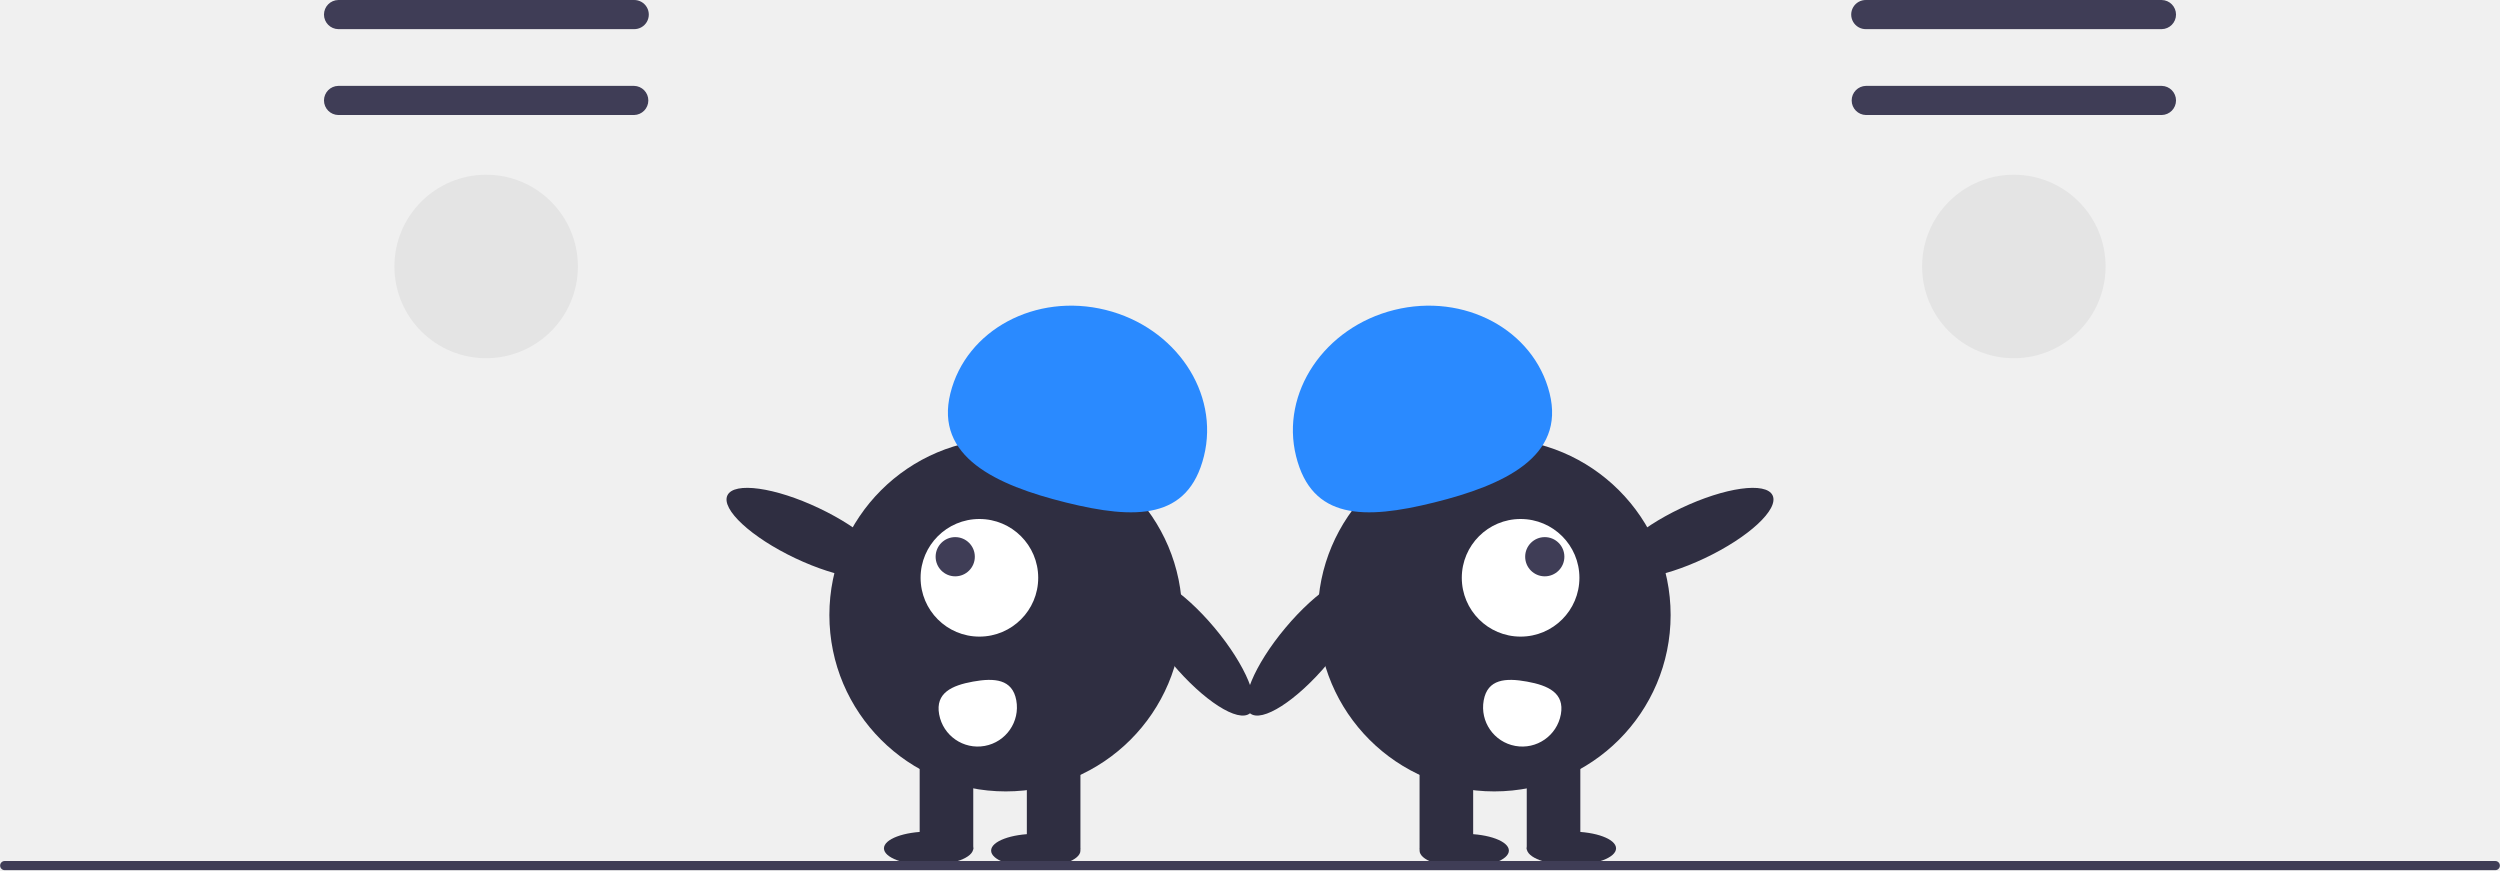
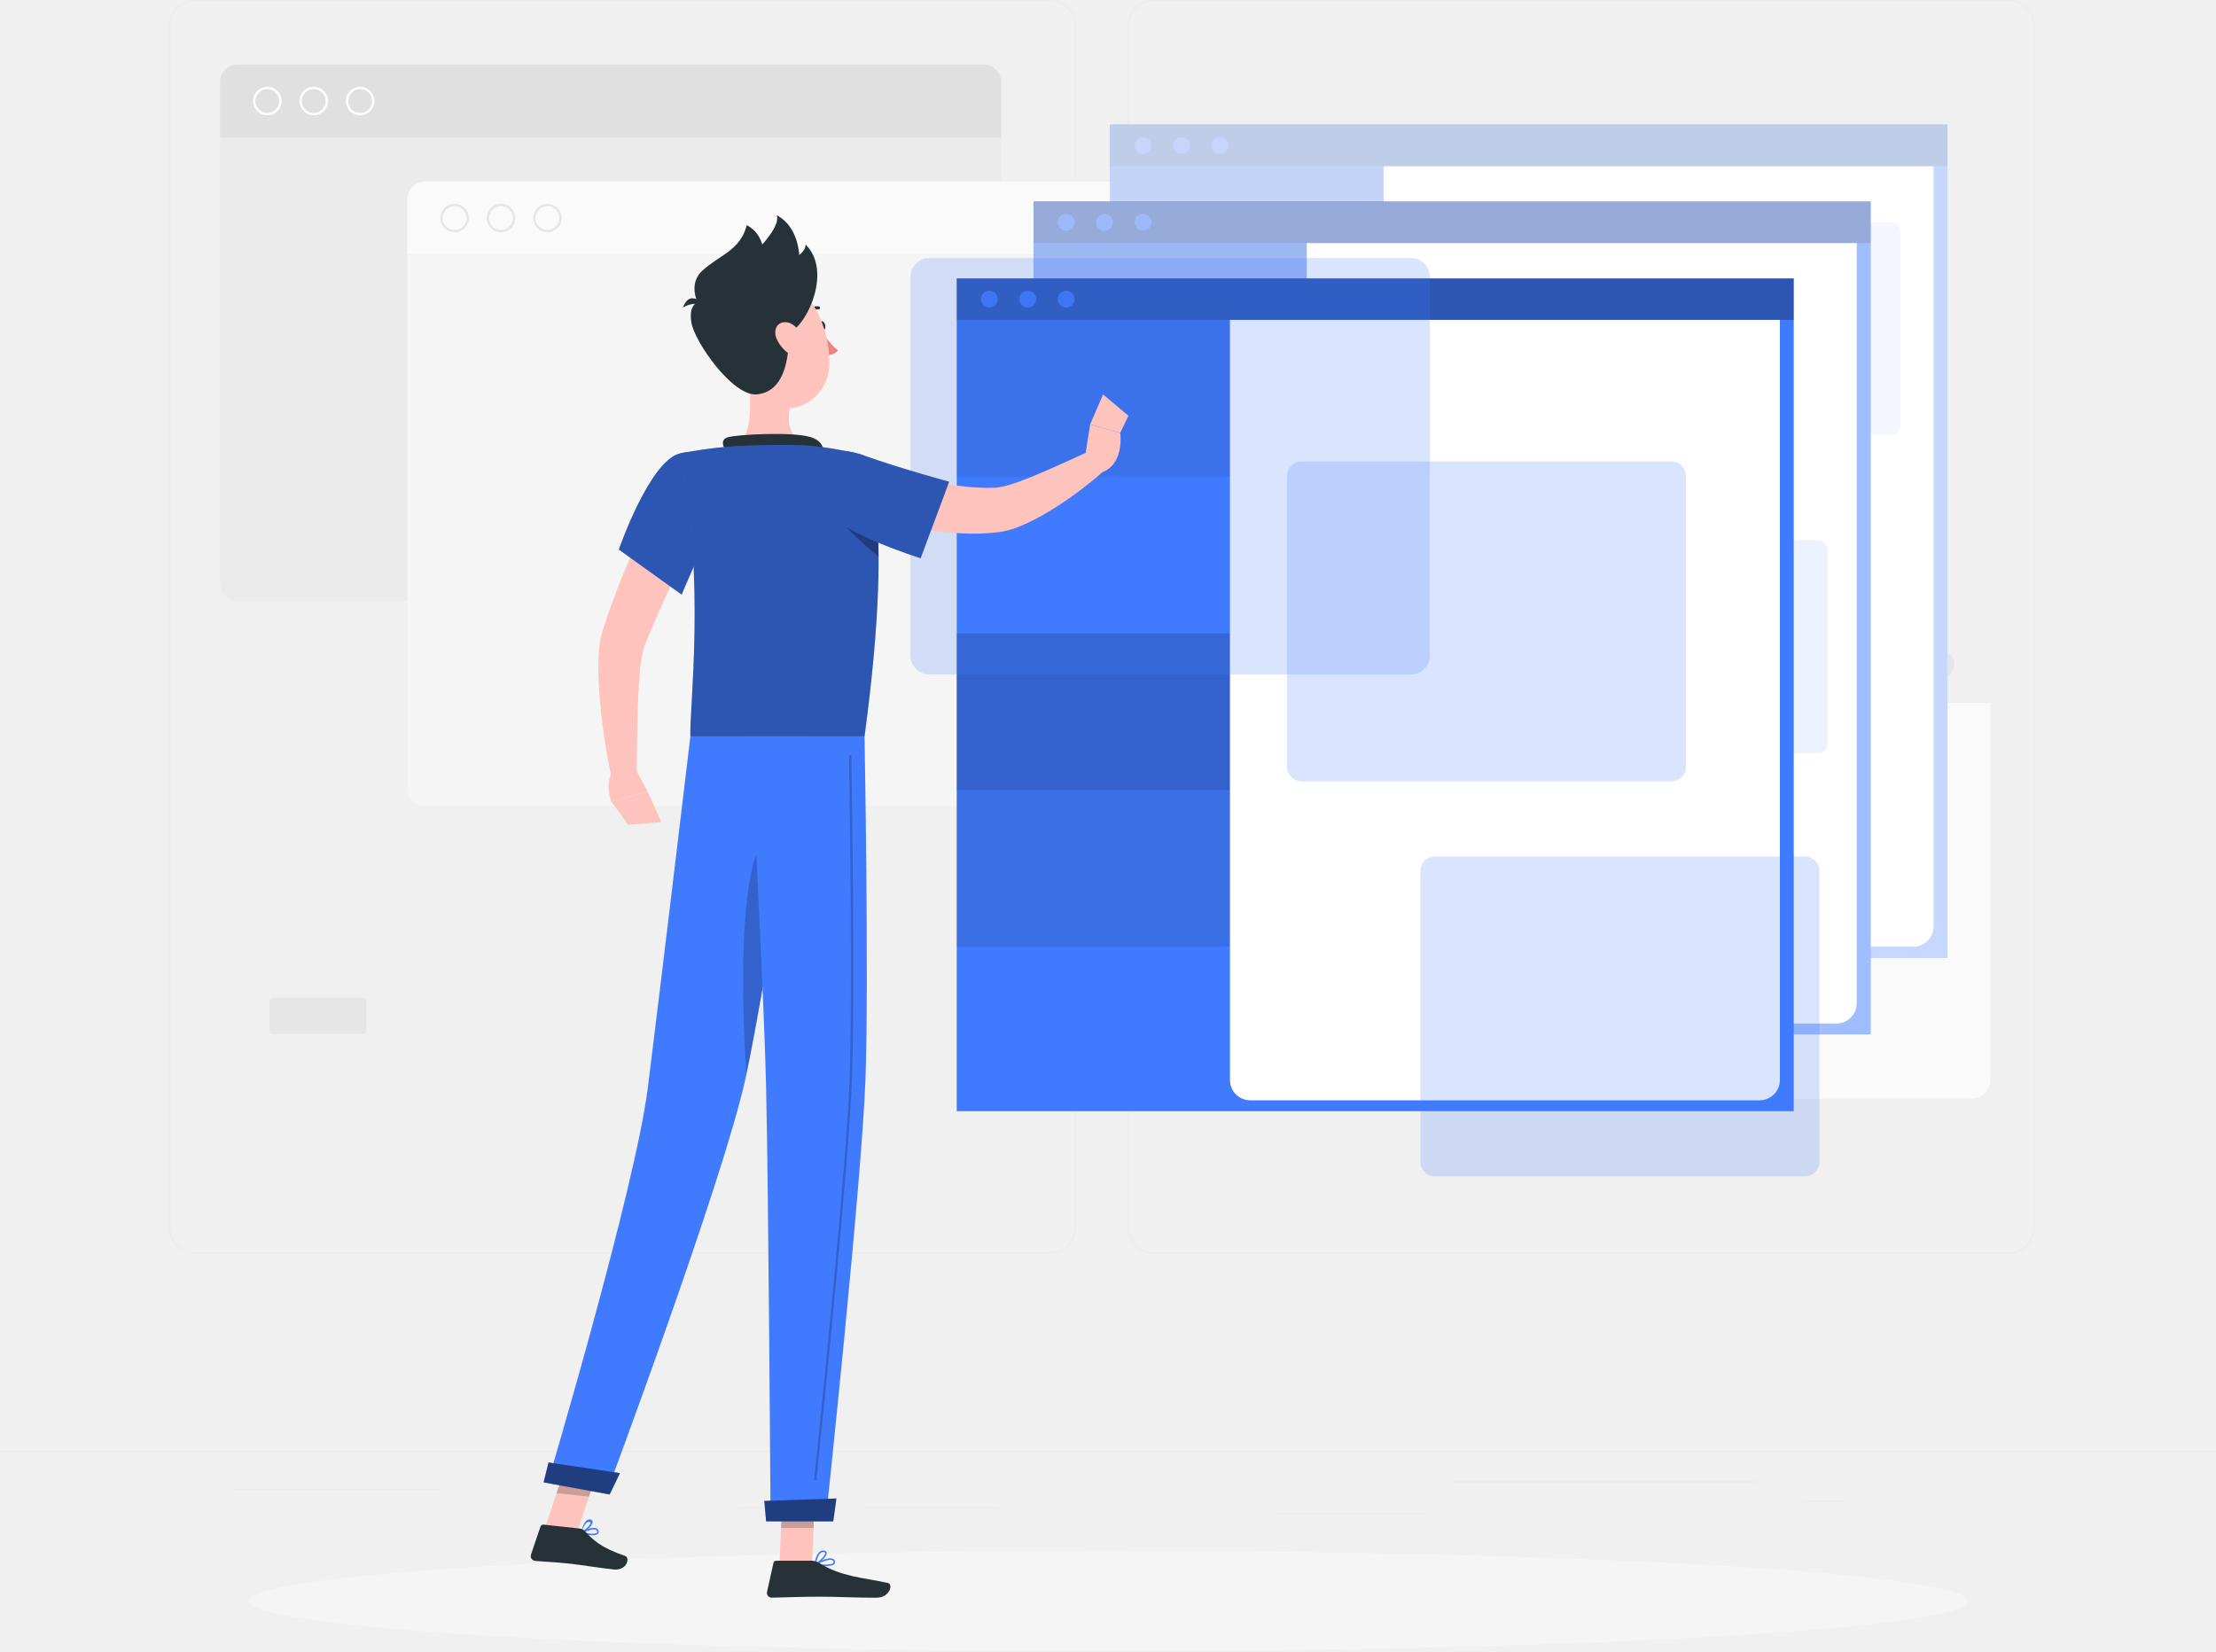
- <svg xmlns="http://www.w3.org/2000/svg" data-name="Layer 1" width="649.675" height="226.13" viewBox="0 0 649.675 226.13">
-   <path id="bcc0edba-f0dd-423b-bdfc-f2fa10ec70b3-240" data-name="Path 680" d="M363.083,336.935a3.788,3.788,0,0,0,0,7.575H439.918a3.788,3.788,0,1,0,0-7.575Z" transform="translate(-275.1623 -336.9351)" fill="#3f3d56" />
-   <path id="fa56b25f-6ad1-4bb0-b587-f288aecf2229-241" data-name="Path 681" d="M363.083,359.251a3.788,3.788,0,0,0,0,7.575H439.918a3.788,3.788,0,0,0,0-7.575Z" transform="translate(-275.1623 -336.9351)" fill="#3f3d56" />
-   <path id="b413f49f-a7ee-4528-83fd-849b3d17d98f-242" data-name="Path 682" d="M401.501,430.025a23.841,23.841,0,1,1,23.841-23.842h0A23.869,23.869,0,0,1,401.501,430.025Z" transform="translate(-275.1623 -336.9351)" fill="#e4e4e4" />
-   <path id="ba255611-006f-40c2-b981-3cbda4cfa311-243" data-name="Path 680" d="M760.083,336.935a3.788,3.788,0,1,0,0,7.575H836.918a3.788,3.788,0,0,0,0-7.575Z" transform="translate(-275.1623 -336.9351)" fill="#3f3d56" />
-   <path id="f7616677-88a5-4e4e-be2c-5696cf4c3e42-244" data-name="Path 681" d="M760.083,359.251a3.788,3.788,0,0,0,0,7.575H836.918a3.788,3.788,0,0,0,0-7.575Z" transform="translate(-275.1623 -336.9351)" fill="#3f3d56" />
-   <path id="b0ec98cc-856e-42d0-b3d1-ea9b3df6bb16-245" data-name="Path 682" d="M798.501,430.025a23.841,23.841,0,1,1,23.841-23.842h0A23.869,23.869,0,0,1,798.501,430.025Z" transform="translate(-275.1623 -336.9351)" fill="#e4e4e4" />
-   <ellipse cx="484.902" cy="475.492" rx="7.195" ry="22.919" transform="translate(-427.6749 372.9171) rotate(-64.62574)" fill="#2f2e41" />
-   <ellipse cx="585.287" cy="504.72" rx="7.195" ry="22.919" transform="translate(-462.6476 156.5308) rotate(-39.93837)" fill="#2f2e41" />
-   <circle cx="261.37" cy="159.826" r="45.839" fill="#2f2e41" />
-   <rect x="266.846" y="195.801" width="13.926" height="24.95" fill="#2f2e41" />
-   <rect x="238.994" y="195.801" width="13.926" height="24.95" fill="#2f2e41" />
-   <ellipse cx="269.167" cy="221.041" rx="11.605" ry="4.352" fill="#2f2e41" />
-   <ellipse cx="241.315" cy="220.461" rx="11.605" ry="4.352" fill="#2f2e41" />
-   <path d="M522.139,439.141c4.093-16.484,22.16-26.184,40.355-21.666s29.625,21.543,25.532,38.026-17.672,16.537-35.867,12.019S518.046,455.624,522.139,439.141Z" transform="translate(-275.1623 -336.9351)" fill="#2a8aff" />
-   <circle cx="254.517" cy="150.154" r="15.283" fill="#fff" />
-   <circle cx="248.235" cy="144.676" r="5.094" fill="#3f3d56" />
-   <path d="M539.266,518.929a10.188,10.188,0,0,1-20.047,3.649h0l-.004-.02c-1.002-5.537,3.279-7.496,8.816-8.499S538.264,513.392,539.266,518.929Z" transform="translate(-275.1623 -336.9351)" fill="#fff" />
-   <ellipse cx="715.098" cy="475.492" rx="22.919" ry="7.195" transform="translate(-409.9374 15.37692) rotate(-25.37426)" fill="#2f2e41" />
-   <ellipse cx="614.713" cy="504.72" rx="22.919" ry="7.195" transform="translate(-442.0593 315.0959) rotate(-50.06163)" fill="#2f2e41" />
-   <circle cx="388.306" cy="159.826" r="45.839" fill="#2f2e41" />
-   <rect x="368.904" y="195.801" width="13.926" height="24.95" fill="#2f2e41" />
-   <rect x="396.755" y="195.801" width="13.926" height="24.95" fill="#2f2e41" />
-   <ellipse cx="380.509" cy="221.041" rx="11.605" ry="4.352" fill="#2f2e41" />
-   <ellipse cx="408.36" cy="220.461" rx="11.605" ry="4.352" fill="#2f2e41" />
-   <path d="M677.861,439.141c-4.093-16.484-22.16-26.184-40.355-21.666s-29.625,21.543-25.532,38.026,17.672,16.537,35.867,12.019S681.954,455.624,677.861,439.141Z" transform="translate(-275.1623 -336.9351)" fill="#2a8aff" />
-   <circle cx="395.159" cy="150.154" r="15.283" fill="#fff" />
-   <circle cx="401.44" cy="144.676" r="5.094" fill="#3f3d56" />
-   <path d="M660.734,518.929a10.188,10.188,0,0,0,20.047,3.649h0l.004-.02c1.002-5.537-3.279-7.496-8.816-8.499S661.736,513.392,660.734,518.929Z" transform="translate(-275.1623 -336.9351)" fill="#fff" />
-   <path d="M923.647,563.065H276.353a1.191,1.191,0,0,1,0-2.381H923.647a1.191,1.191,0,0,1,0,2.381Z" transform="translate(-275.1623 -336.9351)" fill="#3f3d56" />
+ <svg xmlns="http://www.w3.org/2000/svg" version="1.1" x="0px" y="0px" style="enable-background:new 0 0 500 500;" xml:space="preserve" viewBox="0 54.95 500 372.62">
+   <g id="Background_Complete">
+     <g>
+       <rect y="382.398" style="fill:#EBEBEB;" width="500" height="0.25" />
+       <rect x="288.404" y="396.342" style="fill:#EBEBEB;" width="33.122" height="0.25" />
+       <rect x="407.085" y="393.629" style="fill:#EBEBEB;" width="8.693" height="0.25" />
+       <rect x="327.667" y="389.208" style="fill:#EBEBEB;" width="68.919" height="0.25" />
+       <rect x="194.843" y="395.111" style="fill:#EBEBEB;" width="30.304" height="0.25" />
+       <rect x="166.717" y="395.111" style="fill:#EBEBEB;" width="19.222" height="0.25" />
+       <rect x="52.459" y="390.888" style="fill:#EBEBEB;" width="46.838" height="0.25" />
+       <path style="fill:#EBEBEB;" d="M237.014,337.8H43.915c-3.147,0-5.708-2.561-5.708-5.708V60.66c0-3.147,2.561-5.708,5.708-5.708    h193.099c3.146,0,5.707,2.561,5.707,5.708v271.432C242.721,335.239,240.16,337.8,237.014,337.8z M43.915,55.203    c-3.01,0-5.458,2.448-5.458,5.458v271.432c0,3.01,2.448,5.458,5.458,5.458h193.099c3.009,0,5.457-2.448,5.457-5.458V60.66    c0-3.009-2.448-5.458-5.457-5.458H43.915z" />
+       <path style="fill:#EBEBEB;" d="M453.31,337.8H260.212c-3.147,0-5.707-2.561-5.707-5.708V60.66c0-3.147,2.561-5.708,5.707-5.708    H453.31c3.148,0,5.708,2.561,5.708,5.708v271.432C459.019,335.239,456.458,337.8,453.31,337.8z M260.212,55.203    c-3.009,0-5.457,2.448-5.457,5.458v271.432c0,3.01,2.448,5.458,5.457,5.458H453.31c3.01,0,5.458-2.448,5.458-5.458V60.66    c0-3.009-2.448-5.458-5.458-5.458H260.212z" />
+     </g>
+     <g>
+       <g>
+         <g>
+           <path style="fill:#E6E6E6;" d="M438.676,169.109c0-2.266-1.854-4.12-4.12-4.12H306.218c-2.266,0-4.12,1.854-4.12,4.12v13.262      h136.578V169.109z" />
+           <path style="fill:#FFFFFF;" d="M408.48,173.681c0,1.72-1.395,3.115-3.115,3.115s-3.115-1.395-3.115-3.115      c0-1.721,1.395-3.115,3.115-3.115S408.48,171.96,408.48,173.681z" />
+           <path style="fill:#FFFFFF;" d="M419.519,173.681c0,1.72-1.395,3.115-3.115,3.115s-3.115-1.395-3.115-3.115      c0-1.721,1.395-3.115,3.115-3.115S419.519,171.96,419.519,173.681z" />
+           <circle style="fill:#FFFFFF;" cx="427.442" cy="173.681" r="3.115" />
+           <path style="fill:#F0F0F0;" d="M306.218,271.691h128.339c2.266,0,4.12-1.854,4.12-4.12v-85.199H302.098v85.199      C302.098,269.837,303.952,271.691,306.218,271.691z" />
+         </g>
+         <g>
+           <path style="fill:#F0F0F0;" d="M449.102,200.299c0-2.266-1.854-4.12-4.12-4.12H316.644c-2.266,0-4.12,1.854-4.12,4.12v13.262      h136.578V200.299z" />
+           <path style="fill:#E6E6E6;" d="M418.906,204.87c0,1.721-1.395,3.115-3.115,3.115c-1.721,0-3.115-1.395-3.115-3.115      c0-1.72,1.395-3.115,3.115-3.115C417.512,201.755,418.906,203.149,418.906,204.87z" />
+           <path style="fill:#E6E6E6;" d="M429.945,204.87c0,1.721-1.395,3.115-3.115,3.115c-1.721,0-3.115-1.395-3.115-3.115      c0-1.72,1.395-3.115,3.115-3.115C428.55,201.755,429.945,203.149,429.945,204.87z" />
+           <path style="fill:#E6E6E6;" d="M440.983,204.87c0,1.721-1.395,3.115-3.115,3.115c-1.721,0-3.115-1.395-3.115-3.115      c0-1.72,1.395-3.115,3.115-3.115C439.588,201.755,440.983,203.149,440.983,204.87z" />
+           <path style="fill:#FAFAFA;" d="M316.644,302.88h128.339c2.266,0,4.12-1.854,4.12-4.12v-85.199H312.524v85.199      C312.524,301.026,314.378,302.88,316.644,302.88z" />
+         </g>
+       </g>
+       <g>
+         <g>
+           <path style="fill:#E0E0E0;" d="M49.664,73.415c0-2.149,1.758-3.908,3.908-3.908H221.97c2.149,0,3.908,1.758,3.908,3.908v12.579      H49.664V73.415z" />
+           <path style="fill:#FFFFFF;" d="M81.259,80.961c-1.771,0-3.211-1.44-3.211-3.211s1.44-3.211,3.211-3.211s3.211,1.44,3.211,3.211      S83.029,80.961,81.259,80.961z M81.259,75.052c-1.488,0-2.699,1.21-2.699,2.698s1.211,2.698,2.699,2.698      c1.488,0,2.699-1.211,2.699-2.698S82.747,75.052,81.259,75.052z" />
+           <path style="fill:#FFFFFF;" d="M70.789,80.961c-1.771,0-3.21-1.44-3.21-3.211s1.439-3.211,3.21-3.211S74,75.98,74,77.75      S72.56,80.961,70.789,80.961z M70.789,75.052c-1.487,0-2.698,1.21-2.698,2.698s1.211,2.698,2.698,2.698      c1.488,0,2.699-1.211,2.699-2.698S72.277,75.052,70.789,75.052z" />
+           <path style="fill:#FFFFFF;" d="M60.319,80.961c-1.771,0-3.21-1.44-3.21-3.211s1.439-3.211,3.21-3.211s3.211,1.44,3.211,3.211      S62.09,80.961,60.319,80.961z M60.319,75.052c-1.487,0-2.698,1.21-2.698,2.698s1.211,2.698,2.698,2.698      c1.488,0,2.699-1.211,2.699-2.698S61.808,75.052,60.319,75.052z" />
+           <path style="fill:#EBEBEB;" d="M53.571,190.561H221.97c2.149,0,3.908-1.758,3.908-3.908V85.993H49.664v100.66      C49.664,188.803,51.422,190.561,53.571,190.561z" />
+         </g>
+         <g>
+           <path style="fill:#FAFAFA;" d="M91.914,99.814c0-2.149,1.758-3.908,3.908-3.908h168.399c2.149,0,3.908,1.758,3.908,3.908v12.579      H91.914V99.814z" />
+           <path style="fill:#E6E6E6;" d="M123.509,107.361c-1.771,0-3.21-1.44-3.21-3.211c0-1.771,1.439-3.211,3.21-3.211      s3.211,1.44,3.211,3.211C126.72,105.921,125.28,107.361,123.509,107.361z M123.509,101.452c-1.487,0-2.698,1.211-2.698,2.699      c0,1.488,1.211,2.698,2.698,2.698c1.488,0,2.699-1.21,2.699-2.698C126.208,102.662,124.997,101.452,123.509,101.452z" />
+           <path style="fill:#E6E6E6;" d="M113.04,107.361c-1.771,0-3.211-1.44-3.211-3.211c0-1.771,1.44-3.211,3.211-3.211      c1.771,0,3.21,1.44,3.21,3.211C116.25,105.921,114.811,107.361,113.04,107.361z M113.04,101.452      c-1.488,0-2.699,1.211-2.699,2.699c0,1.488,1.211,2.698,2.699,2.698c1.487,0,2.698-1.21,2.698-2.698      C115.739,102.662,114.528,101.452,113.04,101.452z" />
+           <path style="fill:#E6E6E6;" d="M102.571,107.361c-1.771,0-3.211-1.44-3.211-3.211c0-1.771,1.44-3.211,3.211-3.211      s3.21,1.44,3.21,3.211C105.781,105.921,104.341,107.361,102.571,107.361z M102.571,101.452c-1.488,0-2.699,1.211-2.699,2.699      c0,1.488,1.211,2.698,2.699,2.698c1.487,0,2.698-1.21,2.698-2.698C105.269,102.662,104.058,101.452,102.571,101.452z" />
+           <path style="fill:#F5F5F5;" d="M95.822,236.811h168.399c2.149,0,3.908-1.758,3.908-3.908v-120.51H91.914v120.51      C91.914,235.053,93.673,236.811,95.822,236.811z" />
+         </g>
+       </g>
+       <g>
+         <path style="fill:#E6E6E6;" d="M349.108,121.292h-59.407c-0.714,0-1.298,0.584-1.298,1.298v9.759     c0,0.714,0.584,1.298,1.298,1.298h59.407c0.714,0,1.298-0.584,1.298-1.298v-9.759     C350.406,121.876,349.822,121.292,349.108,121.292z" />
+         <path style="fill:#F0F0F0;" d="M393.241,100.346l-103.545,0.651c-0.714,0.003-1.295,0.589-1.293,1.303l0.039,9.758     c0.003,0.714,0.589,1.295,1.303,1.292l103.545-0.651c0.714-0.003,1.295-0.589,1.292-1.303l-0.039-9.758     C394.541,100.925,393.955,100.343,393.241,100.346z" />
+         <path style="fill:#F0F0F0;" d="M370.548,80.051h-80.847c-0.714,0-1.298,0.584-1.298,1.298v9.758c0,0.714,0.584,1.298,1.298,1.298     h80.847c0.714,0,1.298-0.584,1.298-1.298v-9.758C371.846,80.635,371.262,80.051,370.548,80.051z" />
+       </g>
+       <g>
+         <path style="fill:#E6E6E6;" d="M82.027,280.113H61.428c-0.345,0-0.628,0.282-0.628,0.628v6.945c0,0.345,0.282,0.628,0.628,0.628     h20.599c0.345,0,0.628-0.282,0.628-0.628v-6.945C82.654,280.395,82.372,280.113,82.027,280.113z" />
+         <path style="fill:#F0F0F0;" d="M97.753,266.573l-36.498,0.432c-0.252,0.002-0.457,0.391-0.455,0.865l0.014,6.478     c0.001,0.474,0.208,0.86,0.459,0.858l36.498-0.432c0.252-0.002,0.457-0.391,0.456-0.865l-0.014-6.478     C98.211,266.957,98.004,266.571,97.753,266.573z" />
+         <path style="fill:#F0F0F0;" d="M89.584,253.466H61.428c-0.345,0-0.628,0.283-0.628,0.628v6.945c0,0.345,0.282,0.628,0.628,0.628     h28.156c0.345,0,0.628-0.283,0.628-0.628v-6.945C90.212,253.748,89.929,253.466,89.584,253.466z" />
+         <path style="fill:#F0F0F0;" d="M97.753,306.544l-36.498,0.432c-0.252,0.002-0.457,0.391-0.455,0.865l0.014,6.478     c0.001,0.474,0.208,0.86,0.459,0.858l36.498-0.432c0.252-0.002,0.457-0.391,0.456-0.865l-0.014-6.478     C98.211,306.928,98.004,306.542,97.753,306.544z" />
+         <path style="fill:#F0F0F0;" d="M89.584,293.436H61.428c-0.345,0-0.628,0.283-0.628,0.628v6.945c0,0.345,0.282,0.628,0.628,0.628     h28.156c0.345,0,0.628-0.282,0.628-0.628v-6.945C90.212,293.719,89.929,293.436,89.584,293.436z" />
+       </g>
+     </g>
+   </g>
+   <g id="Background_Simple" style="display:none;">
+     <g style="display:inline;">
+       <path style="fill:#407BFF;" d="M285.931,179.931c-52.773,21.871-91.899-45.863-135.607-56.814    c-53.488-13.401-96.907,35.48-80.909,86.701c13.718,43.921,55.174,42.911,87.513,65.033    c44.161,30.21,62.776,76.389,119.735,90.309c110.051,26.895,142.648-131.355,116.184-214.316    c-9.129-28.619-18.4-52.367-53.643-41.902C307.23,118.437,307.667,170.923,285.931,179.931z" />
+       <path style="opacity:0.9;fill:#FFFFFF;" d="M285.931,179.931c-52.773,21.871-91.899-45.863-135.607-56.814    c-53.488-13.401-96.907,35.48-80.909,86.701c13.718,43.921,55.174,42.911,87.513,65.033    c44.161,30.21,62.776,76.389,119.735,90.309c110.051,26.895,142.648-131.355,116.184-214.316    c-9.129-28.619-18.4-52.367-53.643-41.902C307.23,118.437,307.667,170.923,285.931,179.931z" />
+     </g>
+   </g>
+   <g id="Shadow_1_">
+     <ellipse id="_x3C_Path_x3E__66_" style="fill:#F5F5F5;" cx="250" cy="416.238" rx="193.889" ry="11.323" />
+   </g>
+   <g id="Windows">
+     <g>
+       <g>
+         <rect x="250.54" y="83.113" style="fill:#407BFF;" width="188.855" height="187.922" />
+         <rect x="250.54" y="92.463" style="opacity:0.1;" width="61.65" height="35.368" />
+         <rect x="250.54" y="163.199" style="opacity:0.2;" width="61.65" height="35.368" />
+         <rect x="250.54" y="198.567" style="opacity:0.1;" width="61.65" height="35.368" />
+         <path style="fill:#FFFFFF;" d="M431.686,268.583H316.773c-2.531,0-4.583-2.052-4.583-4.583V92.463h124.079v171.536     C436.269,266.531,434.217,268.583,431.686,268.583z" />
+         <rect x="250.54" y="83.113" style="opacity:0.3;" width="188.855" height="9.35" />
+         <circle style="opacity:0.8;fill:#407BFF;" cx="257.898" cy="87.788" r="1.903" />
+         <circle style="opacity:0.8;fill:#407BFF;" cx="266.565" cy="87.788" r="1.903" />
+         <circle style="opacity:0.8;fill:#407BFF;" cx="275.233" cy="87.788" r="1.903" />
+         <path style="opacity:0.2;fill:#407BFF;" d="M396.929,172.636H324.62c-1.567,0-2.849-1.282-2.849-2.849v-56.843     c0-1.567,1.282-2.849,2.849-2.849h72.309c1.567,0,2.849,1.282,2.849,2.849v56.843     C399.778,171.354,398.496,172.636,396.929,172.636z" />
+         <path style="opacity:0.2;fill:#407BFF;" d="M426.629,153.161h-55.54c-1.204,0-2.188-0.985-2.188-2.188v-43.661     c0-1.204,0.985-2.188,2.188-2.188h55.54c1.204,0,2.188,0.985,2.188,2.188v43.661     C428.817,152.176,427.833,153.161,426.629,153.161z" />
+         <path style="opacity:0.2;fill:#407BFF;" d="M395.559,240.85h-55.54c-1.204,0-2.188-0.985-2.188-2.188v-43.661     c0-1.204,0.985-2.188,2.188-2.188h55.54c1.203,0,2.188,0.985,2.188,2.188v43.661C397.747,239.865,396.762,240.85,395.559,240.85z     " />
+         <rect x="250.54" y="83.113" style="opacity:0.7;fill:#FFFFFF;" width="188.855" height="187.922" />
+       </g>
+       <g>
+         <rect x="233.204" y="100.448" style="fill:#407BFF;" width="188.855" height="187.922" />
+         <rect x="233.204" y="109.798" style="opacity:0.1;" width="61.65" height="35.368" />
+         <rect x="233.204" y="180.534" style="opacity:0.2;" width="61.65" height="35.368" />
+         <rect x="233.204" y="215.902" style="opacity:0.1;" width="61.65" height="35.368" />
+         <path style="fill:#FFFFFF;" d="M414.351,285.918H299.438c-2.531,0-4.583-2.052-4.583-4.583V109.798h124.079v171.536     C418.934,283.866,416.882,285.918,414.351,285.918z" />
+         <rect x="233.204" y="100.448" style="opacity:0.3;" width="188.855" height="9.35" />
+         <circle style="opacity:0.8;fill:#407BFF;" cx="240.563" cy="105.123" r="1.903" />
+         <circle style="opacity:0.8;fill:#407BFF;" cx="249.23" cy="105.123" r="1.903" />
+         <circle style="opacity:0.8;fill:#407BFF;" cx="257.898" cy="105.123" r="1.903" />
+         <path style="opacity:0.2;fill:#407BFF;" d="M379.593,189.971h-72.309c-1.567,0-2.849-1.282-2.849-2.849v-56.843     c0-1.567,1.282-2.849,2.849-2.849h72.309c1.567,0,2.849,1.282,2.849,2.849v56.843     C382.442,188.689,381.16,189.971,379.593,189.971z" />
+         <path style="opacity:0.2;fill:#407BFF;" d="M410.212,224.877h-55.54c-1.204,0-2.188-0.985-2.188-2.188v-43.661     c0-1.204,0.985-2.188,2.188-2.188h55.54c1.203,0,2.188,0.985,2.188,2.188v43.661     C412.401,223.892,411.416,224.877,410.212,224.877z" />
+         <path style="opacity:0.2;fill:#407BFF;" d="M378.224,258.185h-55.54c-1.203,0-2.188-0.985-2.188-2.188v-43.661     c0-1.204,0.985-2.188,2.188-2.188h55.54c1.203,0,2.188,0.985,2.188,2.188v43.661     C380.412,257.201,379.427,258.185,378.224,258.185z" />
+         <rect x="233.204" y="100.448" style="opacity:0.5;fill:#FFFFFF;" width="188.855" height="187.922" />
+       </g>
+       <g>
+         <rect x="215.869" y="117.784" style="fill:#407BFF;" width="188.855" height="187.922" />
+         <rect x="215.869" y="127.134" style="opacity:0.1;" width="61.65" height="35.368" />
+         <rect x="215.869" y="197.87" style="opacity:0.2;" width="61.65" height="35.368" />
+         <rect x="215.869" y="233.237" style="opacity:0.1;" width="61.65" height="35.368" />
+         <path style="fill:#FFFFFF;" d="M397.016,303.253H282.103c-2.531,0-4.583-2.052-4.583-4.583V127.134h124.079V298.67     C401.599,301.201,399.547,303.253,397.016,303.253z" />
+         <rect x="215.869" y="117.784" style="opacity:0.3;" width="188.855" height="9.35" />
+         <circle style="opacity:0.8;fill:#407BFF;" cx="223.227" cy="122.459" r="1.903" />
+         <path style="opacity:0.8;fill:#407BFF;" d="M233.798,122.459c0,1.051-0.852,1.903-1.903,1.903c-1.051,0-1.903-0.852-1.903-1.903     c0-1.051,0.852-1.903,1.903-1.903C232.946,120.556,233.798,121.408,233.798,122.459z" />
+         <circle style="opacity:0.8;fill:#407BFF;" cx="240.563" cy="122.459" r="1.903" />
+         <path style="opacity:0.2;fill:#407BFF;" d="M318.355,207.145H209.704c-2.354,0-4.281-1.926-4.281-4.281v-85.413     c0-2.354,1.926-4.281,4.281-4.281h108.652c2.354,0,4.281,1.926,4.281,4.281v85.413     C322.636,205.218,320.71,207.145,318.355,207.145z" />
+         <path style="opacity:0.2;fill:#407BFF;" d="M377.124,231.265h-83.455c-1.808,0-3.288-1.48-3.288-3.288v-65.605     c0-1.808,1.48-3.288,3.288-3.288h83.455c1.809,0,3.288,1.48,3.288,3.288v65.605C380.412,229.786,378.932,231.265,377.124,231.265     z" />
+         <path style="opacity:0.2;fill:#407BFF;" d="M407.238,320.412h-83.455c-1.808,0-3.288-1.48-3.288-3.288v-65.605     c0-1.808,1.48-3.288,3.288-3.288h83.455c1.809,0,3.288,1.48,3.288,3.288v65.605C410.526,318.932,409.047,320.412,407.238,320.412     z" />
+       </g>
+     </g>
+   </g>
+   <g id="Character_1_">
+     <g>
+       <path style="fill:#FFC3BD;" d="M160.352,168.159l-7.259,15.233c-2.399,5.079-4.75,10.184-6.839,15.244l-0.754,1.891    c-0.108,0.296-0.143,0.354-0.221,0.603c-0.064,0.232-0.139,0.446-0.196,0.728c-0.243,1.061-0.452,2.331-0.594,3.624    c-0.281,2.605-0.439,5.368-0.538,8.137c-0.195,5.548-0.248,11.236-0.319,16.87l-5.482,0.608c-1.253-5.7-2.163-11.382-2.723-17.224    c-0.257-2.925-0.465-5.866-0.416-8.949c0.029-1.549,0.076-3.122,0.341-4.865c0.054-0.423,0.154-0.899,0.248-1.362    c0.093-0.442,0.271-1.066,0.386-1.444l0.684-2.133c1.872-5.626,4.048-10.986,6.339-16.291c2.308-5.305,4.739-10.48,7.387-15.653    L160.352,168.159z" />
+       <path style="fill:#FFC3BD;" d="M143.553,228.775l2.559,4.788l-8.176,2.281c0,0-1.557-3.852,0.297-6.889L143.553,228.775z" />
+       <polygon style="fill:#FFC3BD;" points="149.247,240.466 141.73,241.06 137.936,235.844 146.112,233.563   " />
+       <path style="fill:#263238;" d="M184.822,128.619c0.118,0.581,0.521,0.989,0.901,0.912c0.38-0.077,0.592-0.61,0.474-1.191    c-0.118-0.581-0.521-0.989-0.901-0.912C184.916,127.505,184.704,128.039,184.822,128.619z" />
+       <path style="fill:#ED847E;" d="M185.29,129.619c0,0,2.001,3.081,3.783,4.402c-0.832,1.168-2.668,1.084-2.668,1.084L185.29,129.619    z" />
+       <path style="fill:#263238;" d="M182.04,125.827c0.094,0,0.187-0.038,0.255-0.112c1.042-1.128,2.283-0.945,2.335-0.937    c0.19,0.029,0.368-0.098,0.399-0.287c0.031-0.189-0.095-0.367-0.284-0.399c-0.065-0.012-1.655-0.262-2.96,1.151    c-0.131,0.141-0.122,0.361,0.019,0.492C181.871,125.796,181.956,125.827,182.04,125.827z" />
+       <path style="fill:#FFC3BD;" d="M168.281,136.787c1.054,5.374,2.105,15.222-1.655,18.808c0,0,1.469,5.452,11.456,5.452    c10.981,0,5.248-5.451,5.248-5.451c-5.993-1.431-5.838-5.878-4.794-10.053L168.281,136.787z" />
+       <path style="fill:#263238;" d="M164.133,157.497c-0.877-1.555-1.842-3.334,0.155-3.892c2.197-0.613,14.223-1.239,18.37-0.087    c4.147,1.151,2.971,4.304,2.971,4.304L164.133,157.497z" />
+       <path style="fill:#407BFF;" d="M133.111,401.376c0.75,0.082,1.487,0.046,1.808-0.291c0.135-0.142,0.259-0.399,0.083-0.822    c-0.092-0.222-0.26-0.378-0.499-0.462c-1.036-0.367-3.206,0.796-3.298,0.846c-0.06,0.033-0.096,0.098-0.09,0.166    c0.005,0.069,0.05,0.128,0.114,0.151C131.593,401.094,132.358,401.295,133.111,401.376z M134.176,400.084    c0.076,0.008,0.147,0.023,0.21,0.046c0.144,0.051,0.24,0.139,0.294,0.268c0.125,0.302,0.021,0.412-0.014,0.448    c-0.358,0.375-1.849,0.221-2.92-0.082C132.418,400.444,133.512,400.012,134.176,400.084z" />
+       <path style="fill:#407BFF;" d="M131.269,400.973c0.028,0.003,0.058-0.001,0.085-0.012c0.801-0.328,2.436-1.77,2.37-2.6    c-0.012-0.151-0.093-0.418-0.502-0.513c-0.265-0.062-0.52-0.014-0.76,0.142c-0.924,0.601-1.328,2.69-1.344,2.778    c-0.012,0.063,0.011,0.127,0.061,0.167C131.204,400.956,131.236,400.969,131.269,400.973z M132.936,398.398    c0.026,0.005,0.051,0.011,0.077,0.019c0.217,0.068,0.218,0.174,0.218,0.219c0.003,0.493-1.138,1.519-1.985,1.947    c0.197-0.594,0.65-1.767,1.27-2.107C132.657,398.398,132.796,398.373,132.936,398.398z" />
+       <path style="fill:#407BFF;" d="M186.165,408.376c0.943,0,1.854-0.13,2.159-0.553c0.107-0.148,0.191-0.401-0.015-0.76    c-0.115-0.202-0.301-0.339-0.551-0.407c-1.223-0.333-3.79,1.131-3.899,1.193c-0.063,0.036-0.097,0.107-0.085,0.179    c0.012,0.072,0.067,0.128,0.138,0.142C184.381,408.263,185.287,408.376,186.165,408.376z M187.331,406.951    c0.122,0,0.236,0.013,0.336,0.04c0.161,0.044,0.272,0.123,0.341,0.243c0.123,0.216,0.078,0.323,0.034,0.385    c-0.342,0.475-2.199,0.486-3.564,0.293C185.158,407.562,186.472,406.951,187.331,406.951z" />
+       <path style="fill:#407BFF;" d="M183.946,408.173c0.024,0,0.048-0.005,0.071-0.015c0.887-0.398,2.643-1.987,2.509-2.817    c-0.032-0.195-0.17-0.438-0.648-0.486c-0.357-0.036-0.68,0.064-0.965,0.298c-0.935,0.768-1.132,2.746-1.141,2.83    c-0.006,0.062,0.021,0.122,0.072,0.158C183.875,408.162,183.911,408.173,183.946,408.173z M185.739,405.195    c0.034,0,0.069,0.002,0.105,0.005c0.313,0.032,0.333,0.155,0.339,0.195c0.081,0.499-1.113,1.747-2.018,2.291    c0.094-0.578,0.356-1.762,0.97-2.265C185.319,405.269,185.518,405.195,185.739,405.195z" />
+       <polygon style="fill:#FFC3BD;" points="175.868,407.999 183.214,407.999 183.946,390.986 176.6,390.986   " />
+       <polygon style="fill:#FFC3BD;" points="122.921,399.89 130.224,400.684 135.733,384.17 128.43,383.376   " />
+       <path style="fill:#263238;" d="M130.835,399.895l-8.205-0.892c-0.299-0.033-0.58,0.147-0.676,0.431l-2.148,6.335    c-0.223,0.657,0.237,1.352,0.928,1.415c2.87,0.262,4.28,0.246,7.888,0.638c2.22,0.241,6.768,0.969,9.834,1.303    c2.998,0.326,3.795-2.654,2.57-3.065c-5.493-1.843-7.428-3.771-9.054-5.586C131.678,400.146,131.271,399.942,130.835,399.895z" />
+       <path style="fill:#263238;" d="M183.166,407.148l-8.023,0c-0.3,0-0.56,0.209-0.626,0.502l-1.451,6.53    c-0.15,0.677,0.363,1.318,1.057,1.307c2.894-0.049,7.076-0.219,10.713-0.219c4.253,0,7.926,0.232,12.914,0.232    c3.016,0,3.853-3.049,2.591-3.325c-5.747-1.257-10.439-1.392-15.406-4.454C184.396,407.388,183.8,407.148,183.166,407.148z" />
+       <path style="fill:#FFC3BD;" d="M194.122,159.355c2.081,0.646,4.407,1.353,6.641,1.949c2.262,0.591,4.521,1.189,6.788,1.681    c4.517,1.015,9.073,1.809,13.419,2.013c1.079,0.046,2.154,0.071,3.18,0.018l0.63-0.026c0.132,0.007,0.348-0.036,0.53-0.052    c0.402-0.062,0.856-0.16,1.337-0.273c1.945-0.482,4.107-1.313,6.253-2.173c4.298-1.766,8.712-3.819,13.068-5.812l3.057,4.591    c-3.817,3.34-7.788,6.314-12.182,8.992c-2.207,1.339-4.481,2.58-7.17,3.64c-0.679,0.266-1.398,0.505-2.185,0.716    c-0.417,0.099-0.795,0.206-1.27,0.281l-0.665,0.109l-0.523,0.062c-1.404,0.177-2.773,0.251-4.132,0.295    c-5.423,0.107-10.57-0.556-15.606-1.501c-2.511-0.501-4.999-1.048-7.449-1.725c-2.477-0.681-4.836-1.349-7.378-2.266    L194.122,159.355z" />
+       <g>
+         <path style="fill:#407BFF;" d="M153.472,157.255c-6.885,1.578-13.847,21.71-13.847,21.71l14.173,10.166     c0,0,3.959-9.377,7.854-17.576C165.734,162.964,160.512,155.641,153.472,157.255z" />
+         <path style="opacity:0.3;" d="M153.472,157.255c-6.885,1.578-13.847,21.71-13.847,21.71l14.173,10.166     c0,0,3.959-9.377,7.854-17.576C165.734,162.964,160.512,155.641,153.472,157.255z" />
+       </g>
+       <g>
+         <path style="fill:#407BFF;" d="M194.629,157.634c0,0,7.819,8.832,0.435,63.497c-11.839,0-33.532,0-39.293,0     c-0.271-6.032,3.519-35.456-2.298-63.876c0,0,6.735-1.352,13.153-1.661c5.021-0.242,12.29-0.402,16.703,0.001     C189.148,156.126,194.629,157.634,194.629,157.634z" />
+         <path style="opacity:0.3;" d="M194.629,157.634c0,0,7.819,8.832,0.435,63.497c-11.839,0-33.532,0-39.293,0     c-0.271-6.032,3.519-35.456-2.298-63.876c0,0,6.735-1.352,13.153-1.661c5.021-0.242,12.29-0.402,16.703,0.001     C189.148,156.126,194.629,157.634,194.629,157.634z" />
+         <path style="opacity:0.3;" d="M194.628,157.63c0,0-0.88-0.24-2.31-0.57c-4.32,0.45-6.42,5.42-5.26,10.58     c0.86,3.84,6.44,9.09,11.18,12.96C198.128,161.59,194.628,157.63,194.628,157.63z" />
+       </g>
+       <g>
+         <path style="fill:#407BFF;" d="M185.023,168.906c3.507,6.085,22.699,12.017,22.699,12.017l6.438-17.26     c0,0-10.975-2.971-19.531-6.029C184.059,153.857,181.175,162.227,185.023,168.906z" />
+         <path style="opacity:0.3;" d="M185.023,168.906c3.507,6.085,22.699,12.017,22.699,12.017l6.438-17.26     c0,0-10.975-2.971-19.531-6.029C184.059,153.857,181.175,162.227,185.023,168.906z" />
+       </g>
+       <path style="fill:#FFC3BD;" d="M244.753,158.364l1.222-7.654l6.78,1.939c0,0,1.014,6.815-3.945,8.824L244.753,158.364z" />
+       <polygon style="fill:#FFC3BD;" points="248.887,143.963 254.606,148.77 252.754,152.649 245.974,150.709   " />
+       <g>
+         <polygon style="opacity:0.2;" points="183.945,390.991 183.569,399.76 176.219,399.76 176.595,390.991    " />
+         <polygon style="opacity:0.2;" points="128.427,383.381 135.733,384.175 132.89,392.687 125.583,391.892    " />
+       </g>
+       <path style="fill:#FFC3BD;" d="M165.204,131.325c1.888,7.042,2.634,11.26,6.98,14.188c6.537,4.405,14.676-0.65,14.931-8.115    c0.229-6.719-2.896-17.107-10.453-18.526C169.216,117.475,163.317,124.283,165.204,131.325z" />
+       <path style="fill:#263238;" d="M181.768,110.138c0.032,0.864-0.572,1.645-1.42,2.359c-0.331-3.694-1.802-7.255-5.085-8.972    c0.535,1.571-1.053,4.067-3.263,6.601c-0.551-1.836-1.645-3.394-3.497-4.362c-1.5,5.807-6.306,6.768-10.111,10.347    c-1.838,1.729-2.051,4.165-1.274,6.36c-0.986-0.449-2.191-0.344-3.049,1.902c0.504-0.295,1.456-0.836,2.752-0.857    c-0.678,0.643-1.216,1.751-0.818,4.252c0.673,4.229,9.363,16.799,14.855,16.173c6.048-0.689,7.103-7.641,7.246-13.915    c0.078-0.04,0.149-0.068,0.229-0.111C182.49,127.668,187.626,115.851,181.768,110.138z" />
+       <path style="fill:#FFC3BD;" d="M175.249,131.442c0.767,1.749,2.219,3.125,3.624,3.856c2.113,1.1,3.301-0.509,2.823-2.623    c-0.43-1.903-2.049-4.769-4.223-5.004C175.332,127.441,174.372,129.443,175.249,131.442z" />
+       <path style="fill:#407BFF;" d="M181.125,221.131c0,0-8.337,56.142-12.914,77.175c-5.012,23.033-31.371,93.558-31.371,93.558    l-13.233-2.434c0,0,19.706-66.232,22.566-89.036c3.104-24.75,9.598-79.263,9.598-79.263H181.125z" />
+       <path style="opacity:0.2;" d="M175.856,241.135c-9.64,1.89-8.62,37.84-7.46,56.33c2.78-13.07,6.85-38.22,9.63-56.07    C177.386,241.075,176.666,240.975,175.856,241.135z" />
+       <path style="fill:#407BFF;" d="M195.064,221.131c0,0,1.012,54.927,0.213,77.33c-0.831,23.302-8.97,99.601-8.97,99.601h-12.445    c0,0-0.457-74.937-1.01-97.822c-0.604-24.949-3.616-79.108-3.616-79.108H195.064z" />
+       <path style="opacity:0.2;" d="M184.211,389.049l-0.538-0.056c2.192-21.111,7.363-72.19,8.017-90.502    c0.67-18.764,0.062-60.679-0.141-73.078l0.544-0.064c0.202,12.405,0.811,54.342,0.141,73.13    C191.578,316.822,186.405,367.928,184.211,389.049z" />
+       <g>
+         <path style="fill:#407BFF;" d="M139.85,387.377c0.057,0.01-2.301,4.83-2.301,4.83l-14.889-2.738l1.107-4.485L139.85,387.377z" />
+         <path style="opacity:0.5;" d="M139.85,387.377c0.057,0.01-2.301,4.83-2.301,4.83l-14.889-2.738l1.107-4.485L139.85,387.377z" />
+       </g>
+       <g>
+         <path style="fill:#407BFF;" d="M188.701,393.105c0.057,0-0.702,5.167-0.702,5.167H172.86l-0.409-4.611L188.701,393.105z" />
+         <path style="opacity:0.5;" d="M188.701,393.105c0.057,0-0.702,5.167-0.702,5.167H172.86l-0.409-4.611L188.701,393.105z" />
+       </g>
+     </g>
+   </g>
</svg>
